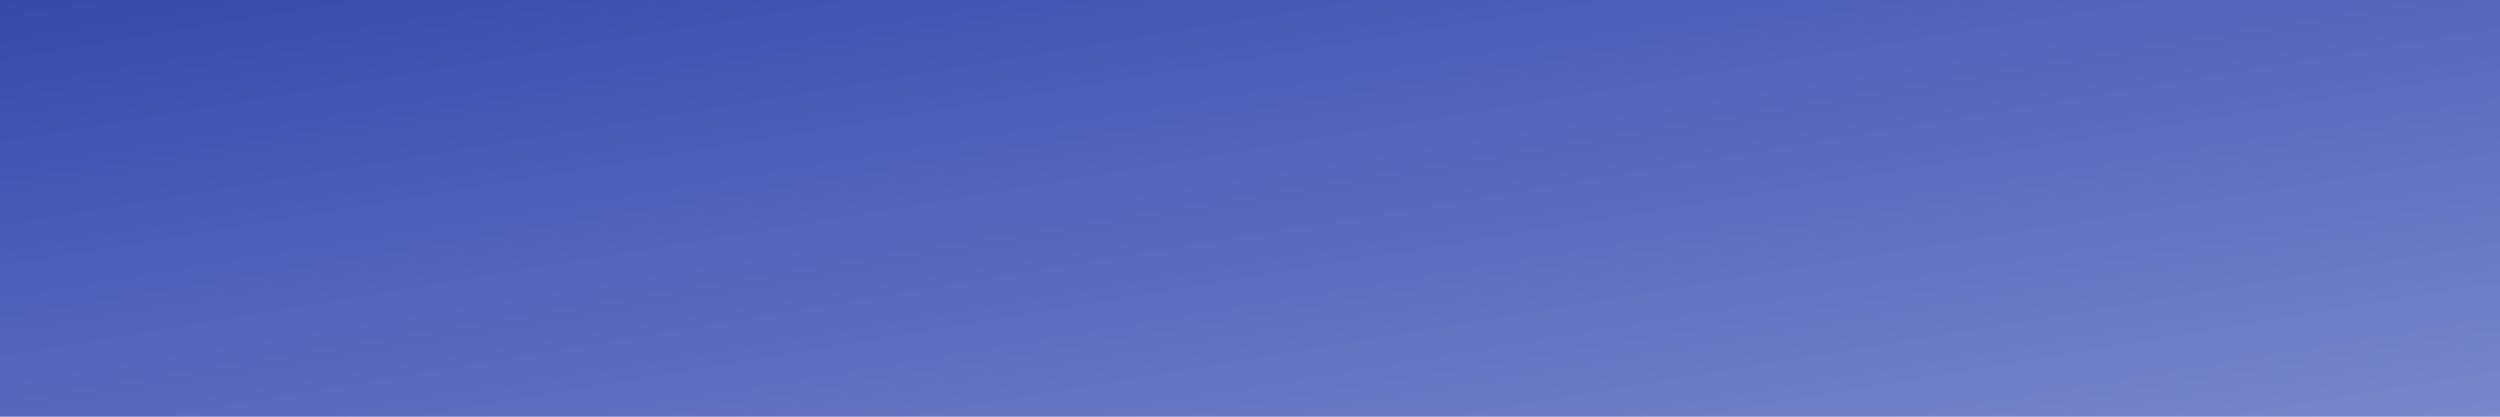
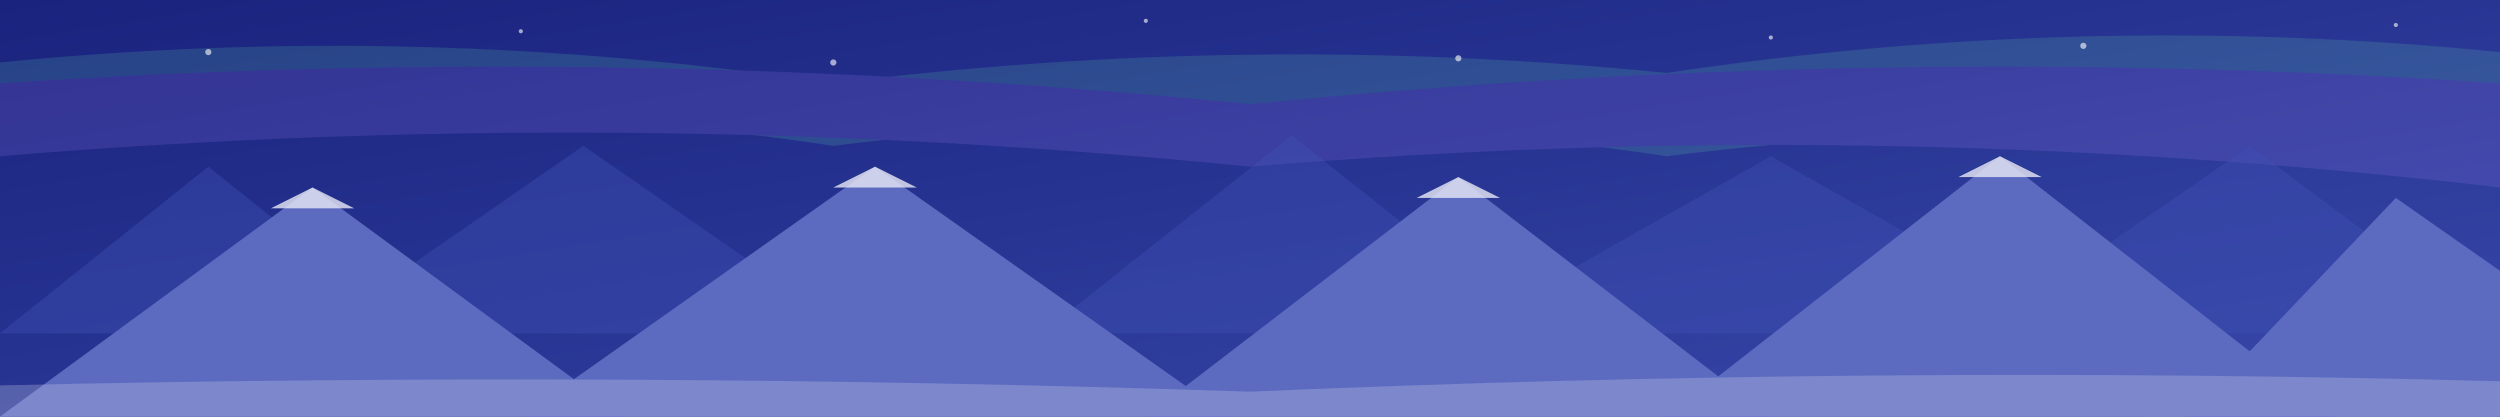
<svg xmlns="http://www.w3.org/2000/svg" width="1200" height="200" viewBox="0 0 1200 200">
  <defs>
-     <linearGradient id="g" x1="0%" y1="0%" x2="100%" y2="100%">
-       <stop offset="0%" stop-color="#3949AB" />
-       <stop offset="100%" stop-color="#7986CB" />
+     <linearGradient id="sky" x1="0%" y1="0%" x2="100%" y2="100%">
+       <stop offset="0%" stop-color="#1a237e" />
+       <stop offset="50%" stop-color="#283593" />
+       <stop offset="100%" stop-color="#3949AB" />
    </linearGradient>
  </defs>
-   <rect width="1200" height="200" fill="url(#g)" />
+   <rect width="1200" height="200" fill="url(#sky)" />
+   <g opacity="0.15">
+     <path d="M0 30 Q200 10 400 40 Q600 15 800 35 Q1000 5 1200 25 L1200 80 Q1000 50 800 75 Q600 45 400 70 Q200 40 0 65Z" fill="#69f0ae" />
+     <path d="M0 40 Q300 20 600 50 Q900 20 1200 40 L1200 90 Q900 55 600 80 Q300 50 0 75Z" fill="#b388ff" />
+   </g>
+   <g fill="#fff" opacity="0.6">
+     <circle cx="100" cy="25" r="1.5" />
+     <circle cx="250" cy="15" r="1" />
+     <circle cx="400" cy="30" r="1.5" />
+     <circle cx="550" cy="10" r="1" />
+     <circle cx="700" cy="28" r="1.5" />
+     <circle cx="850" cy="18" r="1" />
+     <circle cx="1000" cy="22" r="1.5" />
+     <circle cx="1150" cy="12" r="1" />
+   </g>
+   <g fill="#3f51b5" opacity="0.4">
+     <polygon points="0,160 100,80 200,160" />
+     <polygon points="150,160 280,70 410,160" />
+     <polygon points="500,160 620,65 740,160" />
+     <polygon points="700,160 850,75 1000,160" />
+     <polygon points="950,160 1080,70 1200,160" />
+   </g>
+   <g fill="#5c6bc0">
+     <polygon points="0,200 150,90 300,200" />
+     <polygon points="250,200 420,80 590,200" />
+     <polygon points="550,200 700,85 850,200" />
+     <polygon points="800,200 960,75 1120,200" />
+     <polygon points="1050,200 1150,95 1200,130 1200,200" />
+   </g>
+   <g fill="#e8eaf6" opacity="0.8">
+     <polygon points="130,100 150,90 170,100" />
+     <polygon points="400,90 420,80 440,90" />
+     <polygon points="680,95 700,85 720,95" />
+     <polygon points="940,85 960,75 980,85" />
+   </g>
+   <path d="M0 185 Q300 178 600 188 Q900 175 1200 183 L1200 200 L0 200Z" fill="#c5cae9" opacity="0.3" />
</svg>
